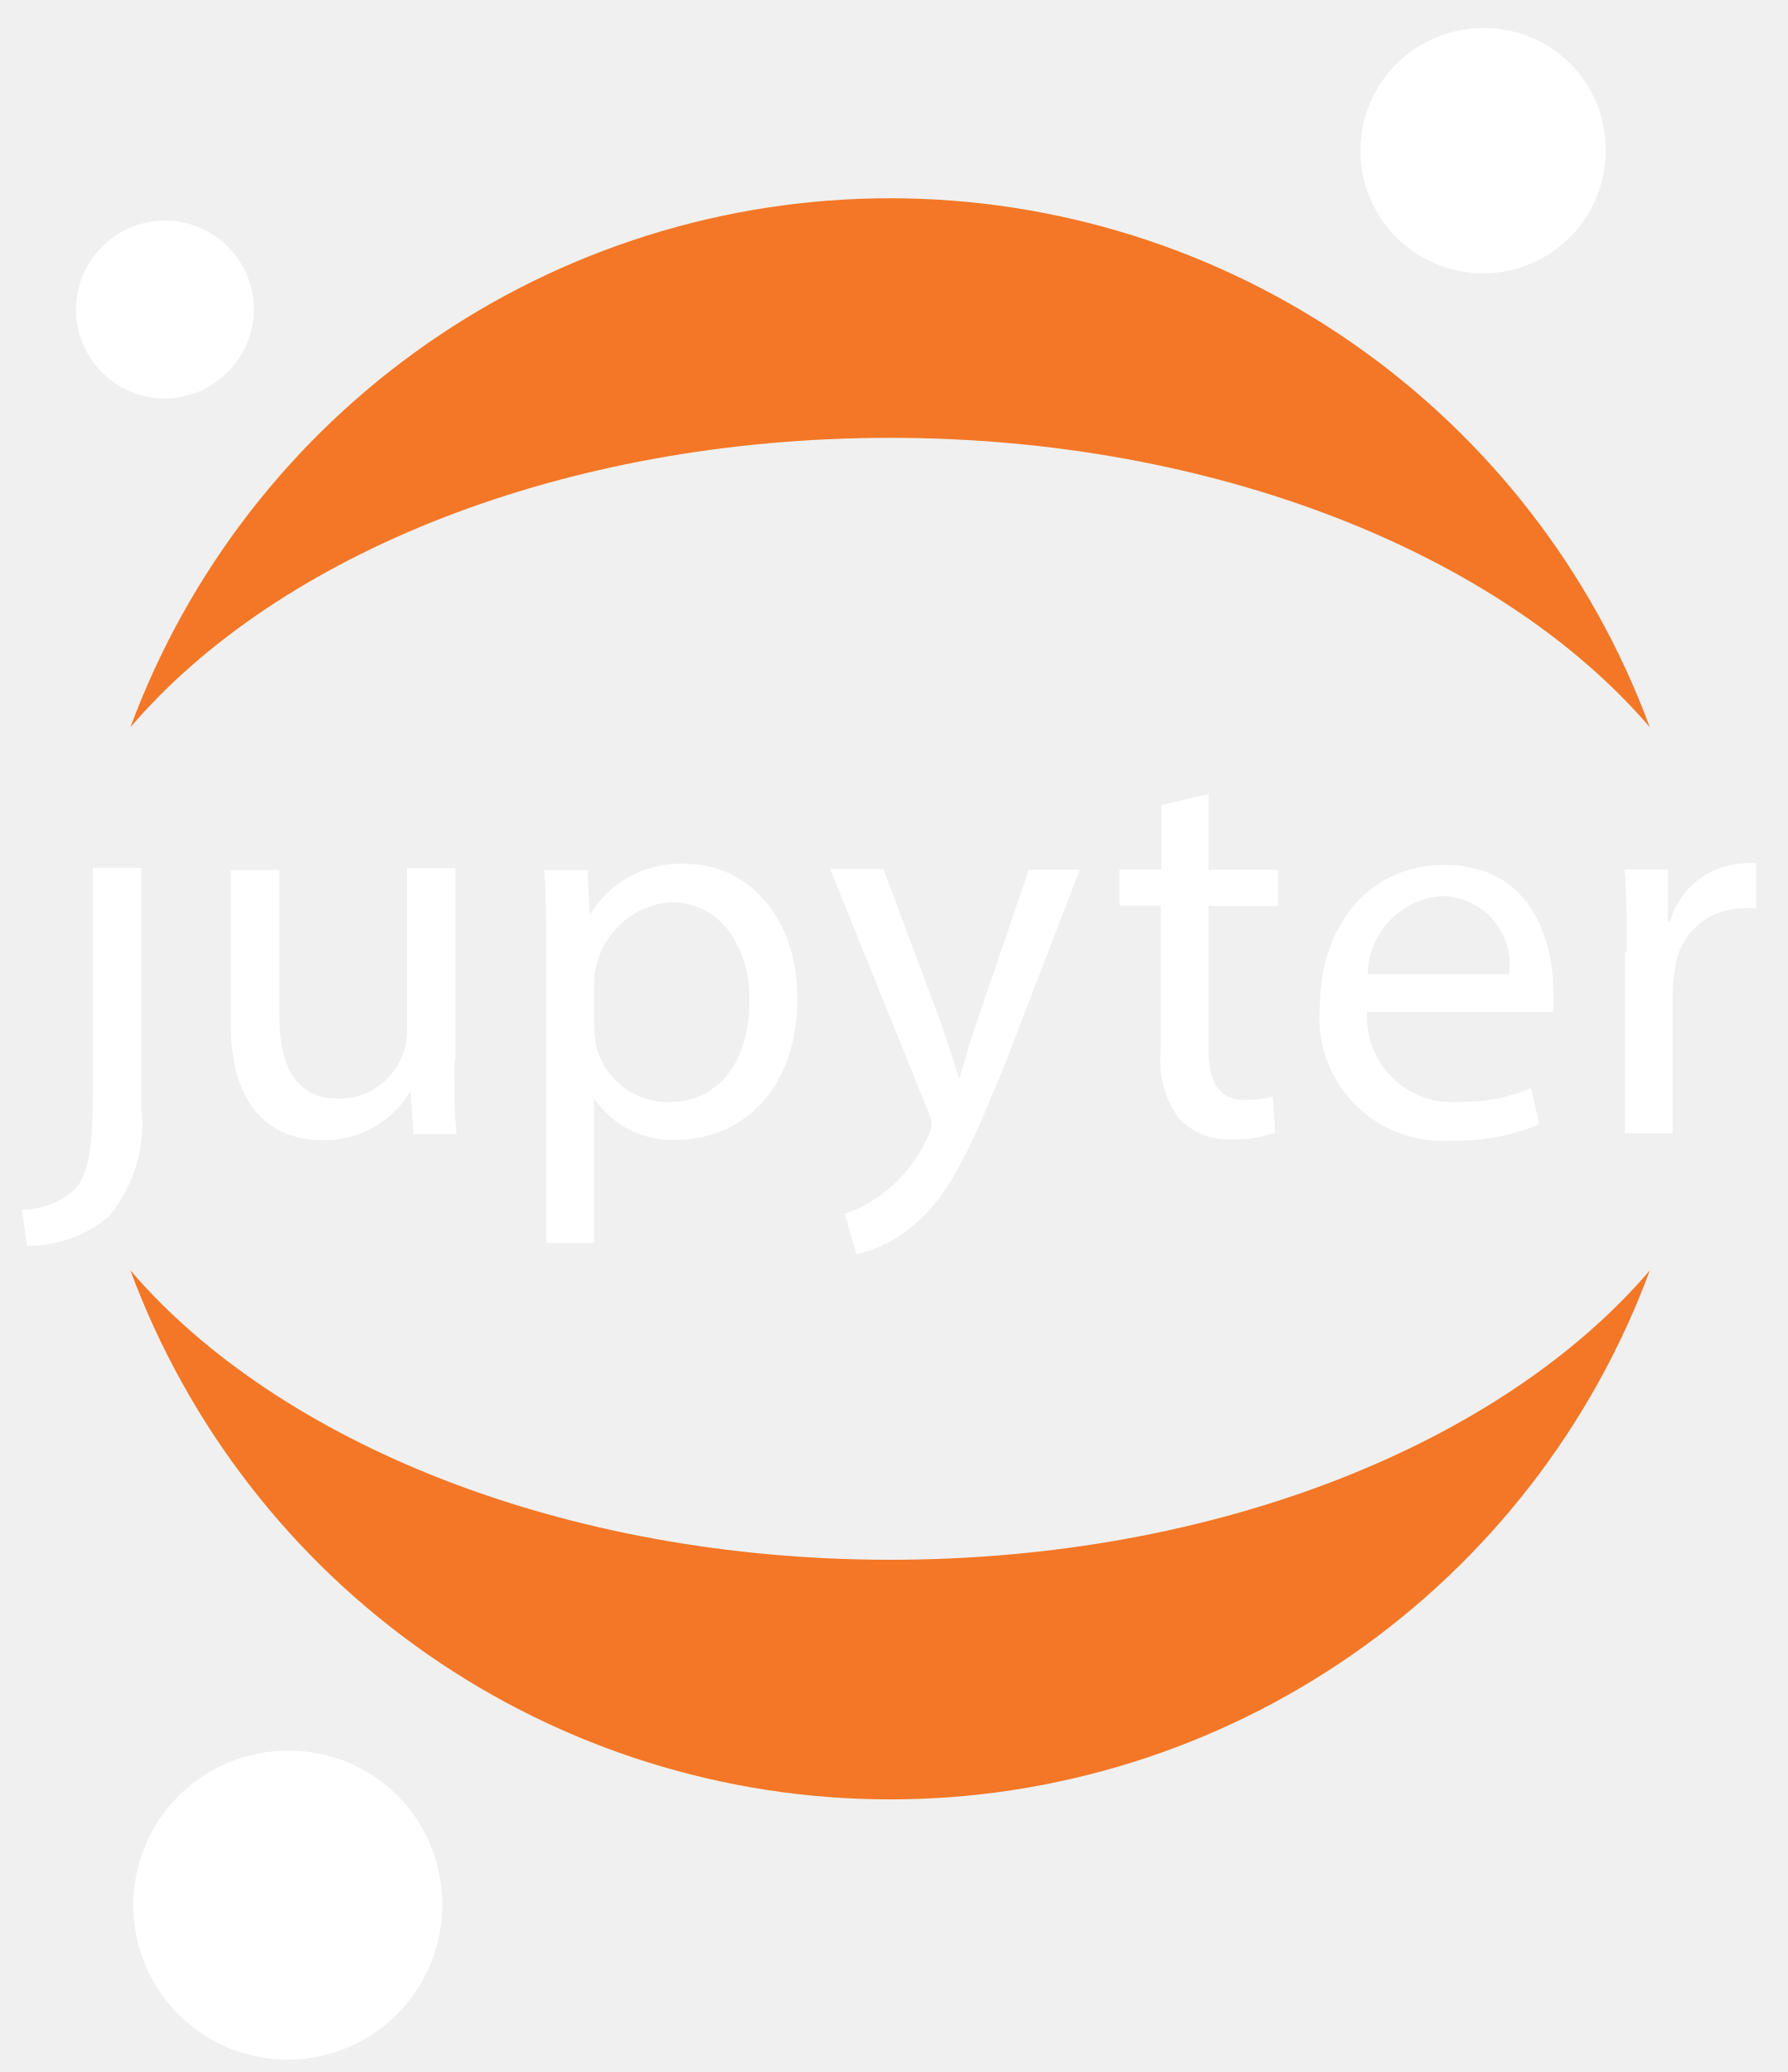
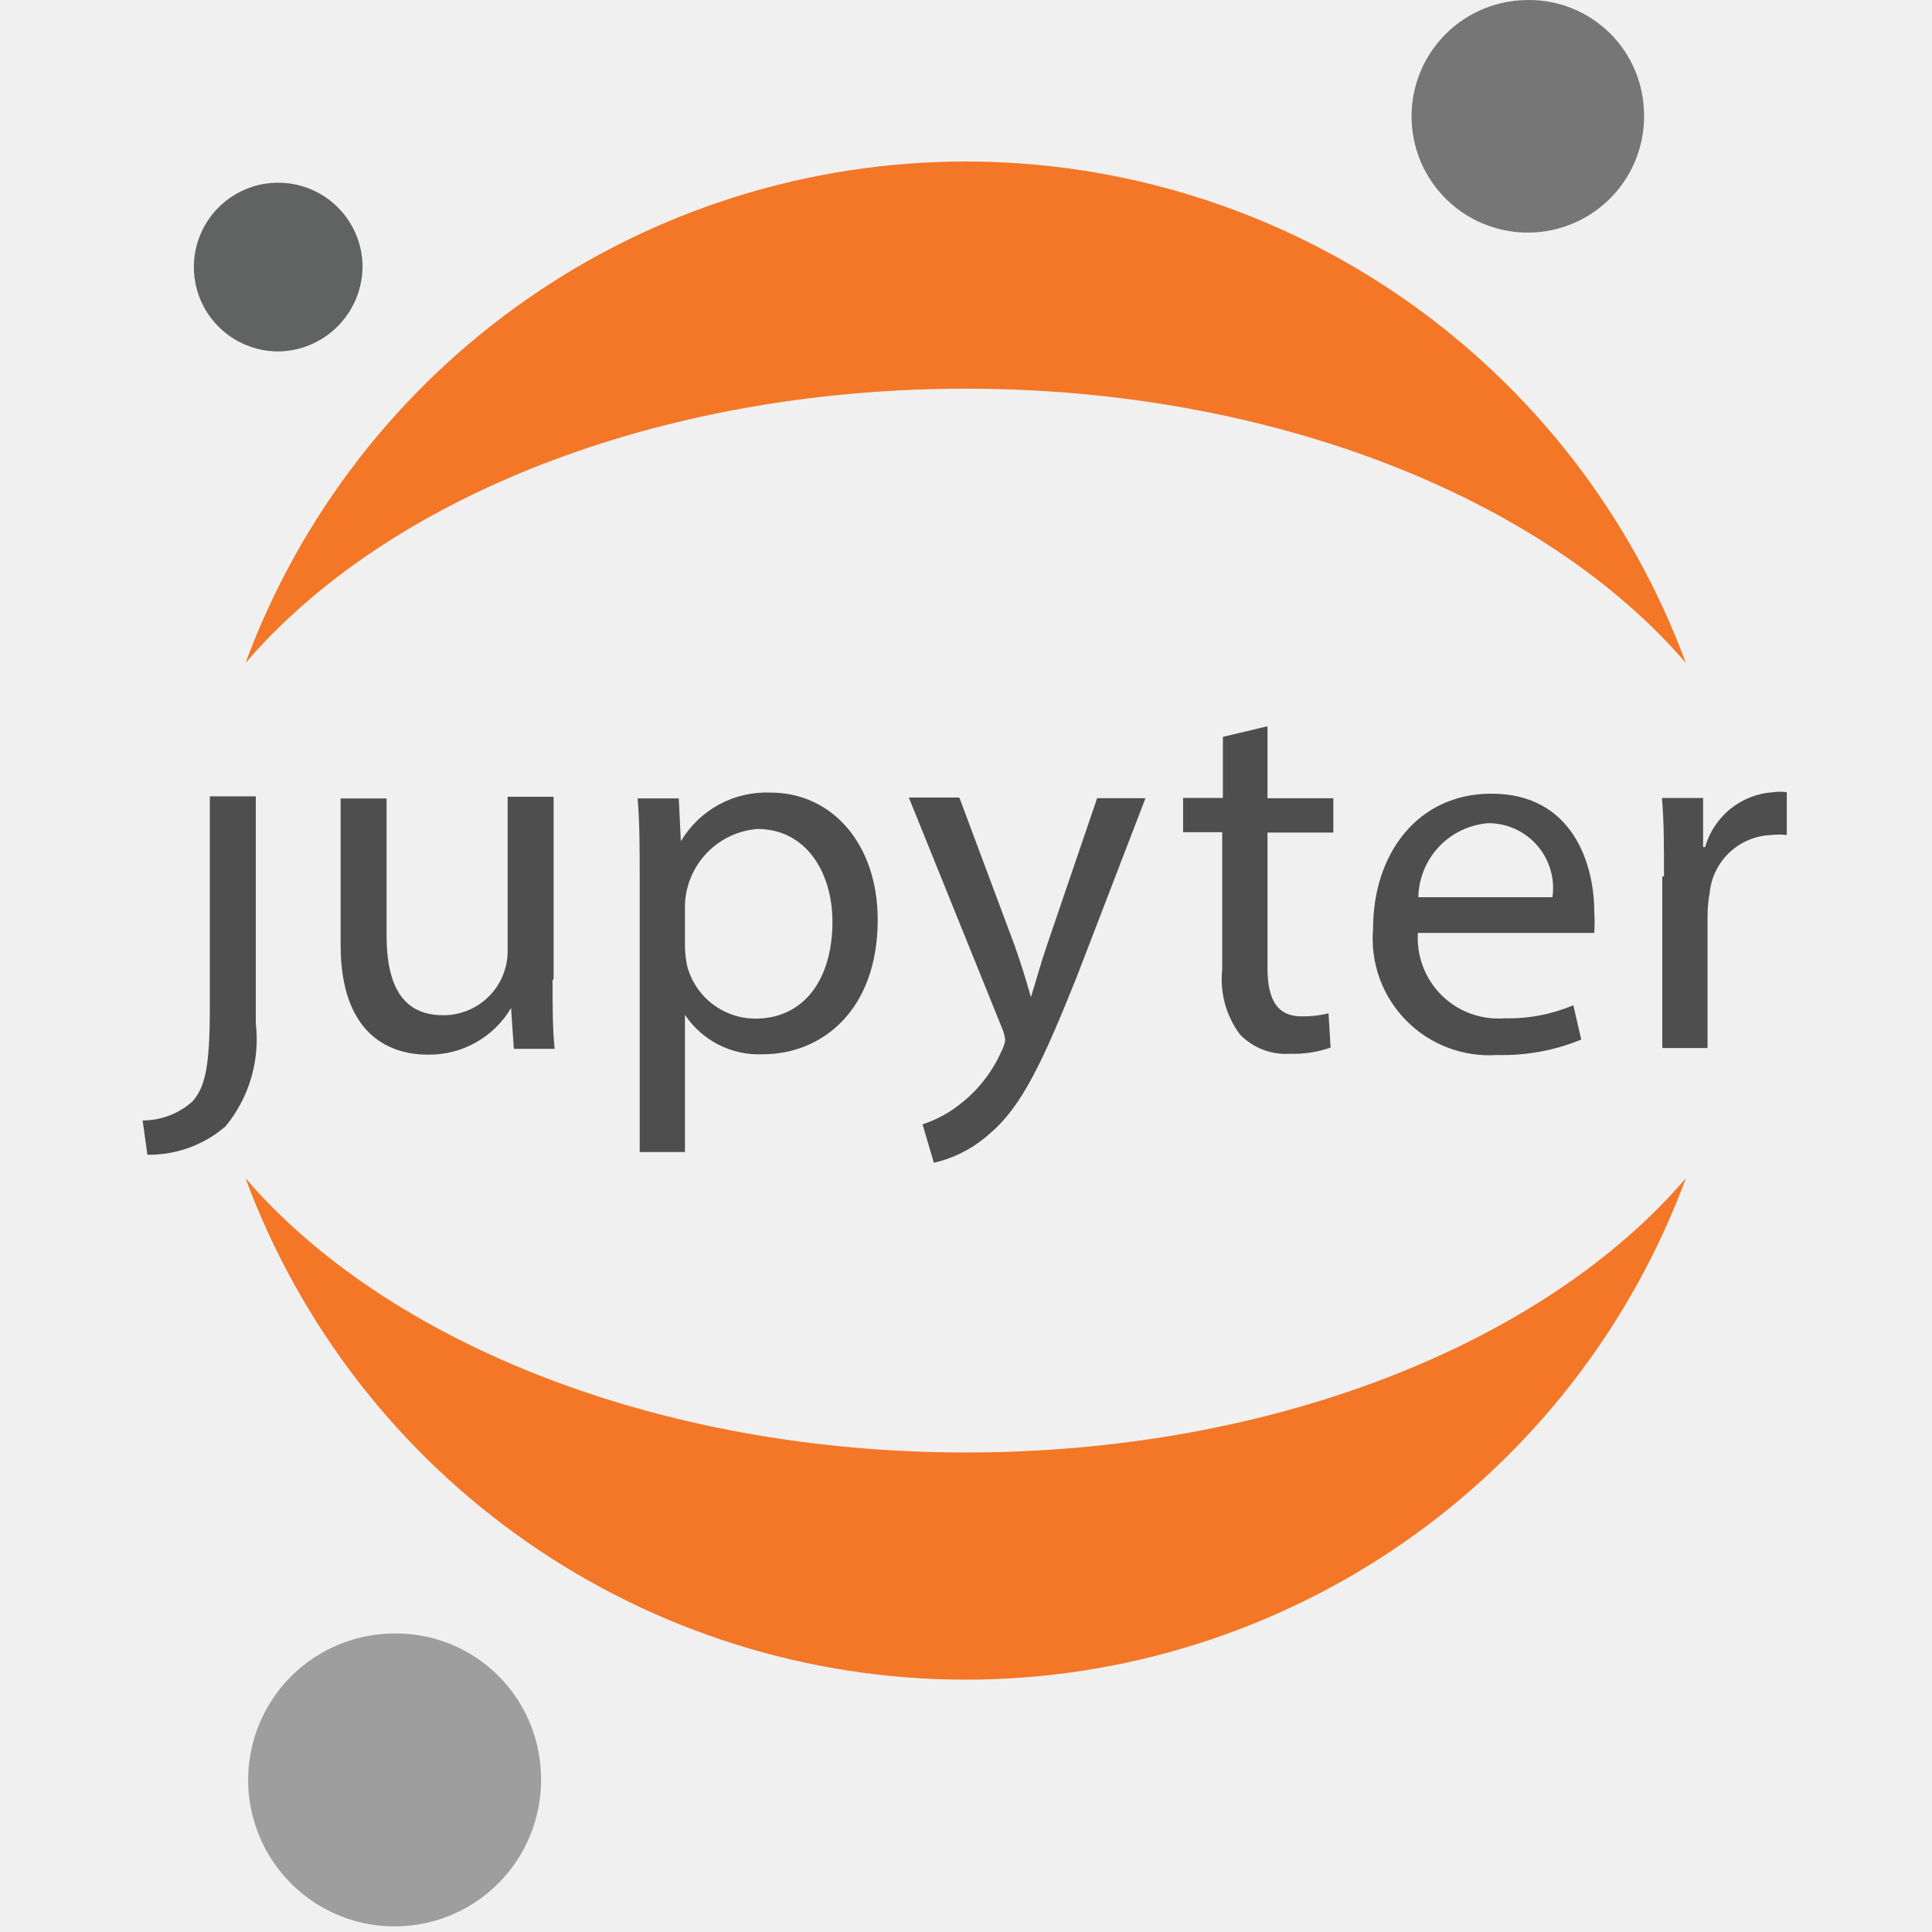
- <svg xmlns="http://www.w3.org/2000/svg" xmlns:xlink="http://www.w3.org/1999/xlink" width="44" height="51" viewBox="0 0 44 51" version="2.0">
-   <g id="Canvas" transform="translate(-1640 -2453)">
-     <g id="Group" style="mix-blend-mode:normal;">
-       <g id="Group" style="mix-blend-mode:normal;">
-         <g id="Group" style="mix-blend-mode:normal;">
-           <g id="g" style="mix-blend-mode:normal;">
-             <g id="path" style="mix-blend-mode:normal;">
-               <g id="path9 fill" style="mix-blend-mode:normal;">
-                 <use xlink:href="#path0_fill" transform="translate(1640.54 2474.36)" fill="#fff" style="mix-blend-mode:normal;" />
-               </g>
-             </g>
-             <g id="path" style="mix-blend-mode:normal;">
-               <g id="path10 fill" style="mix-blend-mode:normal;">
-                 <use xlink:href="#path1_fill" transform="translate(1645.68 2474.37)" fill="#fff" style="mix-blend-mode:normal;" />
-               </g>
-             </g>
-             <g id="path" style="mix-blend-mode:normal;">
-               <g id="path11 fill" style="mix-blend-mode:normal;">
-                 <use xlink:href="#path2_fill" transform="translate(1653.39 2474.26)" fill="#fff" style="mix-blend-mode:normal;" />
-               </g>
-             </g>
-             <g id="path" style="mix-blend-mode:normal;">
-               <g id="path12 fill" style="mix-blend-mode:normal;">
-                 <use xlink:href="#path3_fill" transform="translate(1660.43 2474.39)" fill="#fff" style="mix-blend-mode:normal;" />
-               </g>
-             </g>
-             <g id="path" style="mix-blend-mode:normal;">
-               <g id="path13 fill" style="mix-blend-mode:normal;">
-                 <use xlink:href="#path4_fill" transform="translate(1667.55 2472.54)" fill="#fff" style="mix-blend-mode:normal;" />
-               </g>
-             </g>
-             <g id="path" style="mix-blend-mode:normal;">
-               <g id="path14 fill" style="mix-blend-mode:normal;">
-                 <use xlink:href="#path5_fill" transform="translate(1672.47 2474.29)" fill="#fff" style="mix-blend-mode:normal;" />
-               </g>
-             </g>
-             <g id="path" style="mix-blend-mode:normal;">
-               <g id="path15 fill" style="mix-blend-mode:normal;">
-                 <use xlink:href="#path6_fill" transform="translate(1679.98 2474.24)" fill="#fff" style="mix-blend-mode:normal;" />
-               </g>
-             </g>
-           </g>
-         </g>
-         <g id="g" style="mix-blend-mode:normal;">
-           <g id="path" style="mix-blend-mode:normal;">
-             <g id="path16 fill" style="mix-blend-mode:normal;">
-               <use xlink:href="#path7_fill" transform="translate(1673.48 2453.69)" fill="#fff" style="mix-blend-mode:normal;" />
-             </g>
-           </g>
-           <g id="path" style="mix-blend-mode:normal;">
-             <g id="path17 fill" style="mix-blend-mode:normal;">
-               <use xlink:href="#path8_fill" transform="translate(1643.21 2484.27)" fill="#F37726" style="mix-blend-mode:normal;" />
-             </g>
-           </g>
-           <g id="path" style="mix-blend-mode:normal;">
-             <g id="path18 fill" style="mix-blend-mode:normal;">
-               <use xlink:href="#path9_fill" transform="translate(1643.21 2457.88)" fill="#F37726" style="mix-blend-mode:normal;" />
-             </g>
-           </g>
-           <g id="path" style="mix-blend-mode:normal;">
-             <g id="path19 fill" style="mix-blend-mode:normal;">
-               <use xlink:href="#path10_fill" transform="translate(1643.28 2496.09)" fill="#fff" style="mix-blend-mode:normal;" />
-             </g>
-           </g>
-           <g id="path" style="mix-blend-mode:normal;">
-             <g id="path20 fill" style="mix-blend-mode:normal;">
-               <use xlink:href="#path11_fill" transform="translate(1641.87 2458.43)" fill="#fff" style="mix-blend-mode:normal;" />
-             </g>
-           </g>
-         </g>
-       </g>
-     </g>
+ <svg xmlns="http://www.w3.org/2000/svg" width="800px" height="800px" viewBox="-22 0 300 300" version="1.1" preserveAspectRatio="xMidYMid">
+   <g>
+     <path d="M10.584,156.41 L10.584,156.197 L10.584,123.658 L17.72,123.658 L17.72,158.913 C18.052,161.754 17.808,164.633 17.002,167.378 C16.197,170.123 14.847,172.677 13.034,174.889 C9.662,177.797 5.343,179.37 0.891,179.309 L0.146,173.984 C3.017,173.986 5.787,172.923 7.921,171.002 C9.838,168.765 10.584,165.729 10.584,156.41 Z M63.804,152.209 C63.804,156.203 63.804,159.771 64.123,162.86 L57.786,162.86 L57.36,156.523 C56.034,158.765 54.139,160.616 51.866,161.888 C49.593,163.161 47.023,163.808 44.419,163.765 C38.241,163.765 30.892,160.41 30.892,146.724 L30.892,123.984 L38.028,123.984 L38.028,145.286 C38.028,152.688 40.318,157.641 46.762,157.641 C48.088,157.655 49.403,157.405 50.631,156.904 C51.858,156.403 52.974,155.662 53.911,154.725 C54.849,153.787 55.589,152.672 56.09,151.444 C56.591,150.217 56.842,148.902 56.827,147.576 L56.827,123.717 L63.963,123.717 L63.963,151.996 L63.804,152.209 Z M77.331,136.654 C77.331,131.701 77.331,127.654 77.011,123.979 L83.402,123.979 L83.721,130.636 C85.145,128.231 87.195,126.257 89.652,124.925 C92.109,123.594 94.882,122.954 97.674,123.074 C107.154,123.074 114.29,131.009 114.29,142.831 C114.29,156.784 105.716,163.708 96.449,163.708 C94.078,163.813 91.719,163.305 89.601,162.232 C87.483,161.159 85.678,159.558 84.36,157.583 L84.36,178.885 L77.331,178.885 L77.331,136.814 L77.331,136.654 Z M84.36,147.039 C84.38,148.005 84.487,148.967 84.68,149.914 C85.284,152.279 86.66,154.375 88.589,155.87 C90.518,157.365 92.89,158.174 95.331,158.169 C102.84,158.169 107.26,152.045 107.26,143.151 C107.26,135.376 103.106,128.719 95.597,128.719 C92.626,128.962 89.845,130.281 87.776,132.428 C85.708,134.575 84.493,137.403 84.36,140.382 L84.36,147.039 Z M127.005,123.944 L135.579,146.897 C136.484,149.453 137.443,152.542 138.082,154.832 C138.827,152.488 139.626,149.506 140.585,146.737 L148.36,123.944 L155.869,123.944 L145.218,151.636 C139.892,164.95 136.644,171.82 131.744,175.974 C129.276,178.228 126.268,179.806 123.01,180.554 L121.253,174.589 C123.531,173.841 125.645,172.666 127.484,171.128 C130.082,169.011 132.144,166.31 133.502,163.246 C133.792,162.715 133.99,162.139 134.087,161.542 C134.027,160.899 133.865,160.27 133.608,159.678 L119.123,123.837 L126.898,123.837 L127.005,123.944 Z M174.814,112.771 L174.814,123.954 L185.039,123.954 L185.039,129.28 L174.814,129.28 L174.814,150.263 C174.814,155.056 176.198,157.825 180.139,157.825 C181.539,157.848 182.935,157.687 184.293,157.346 L184.613,162.671 C182.577,163.376 180.428,163.701 178.275,163.63 C176.849,163.719 175.421,163.499 174.088,162.984 C172.755,162.469 171.549,161.672 170.553,160.647 C168.384,157.746 167.394,154.13 167.784,150.529 L167.784,129.227 L161.713,129.227 L161.713,123.901 L167.89,123.901 L167.89,114.422 L174.814,112.771 Z M198.184,144.648 C198.04,146.454 198.289,148.27 198.915,149.97 C199.541,151.67 200.529,153.214 201.81,154.495 C203.091,155.777 204.635,156.764 206.336,157.39 C208.036,158.016 209.852,158.266 211.658,158.121 C215.311,158.203 218.94,157.513 222.309,156.097 L223.534,161.423 C219.4,163.126 214.955,163.942 210.486,163.819 C207.881,163.998 205.268,163.611 202.827,162.684 C200.385,161.758 198.173,160.314 196.341,158.453 C194.51,156.591 193.103,154.355 192.217,151.899 C191.331,149.442 190.987,146.823 191.208,144.221 C191.208,132.505 198.184,123.239 209.581,123.239 C222.362,123.239 225.558,134.422 225.558,141.559 C225.626,142.658 225.626,143.761 225.558,144.861 L198.025,144.861 L198.184,144.648 Z M219.061,139.322 C219.266,137.898 219.164,136.447 218.761,135.066 C218.358,133.685 217.664,132.406 216.726,131.316 C215.787,130.226 214.626,129.35 213.32,128.747 C212.014,128.143 210.594,127.827 209.155,127.819 C206.229,128.031 203.488,129.328 201.468,131.456 C199.448,133.583 198.296,136.389 198.238,139.322 L219.061,139.322 Z M236.385,136.053 C236.385,131.474 236.385,127.533 236.066,123.911 L242.456,123.911 L242.456,131.527 L242.776,131.527 C243.447,129.176 244.833,127.093 246.741,125.566 C248.65,124.039 250.987,123.144 253.427,123.006 C254.099,122.918 254.779,122.918 255.451,123.006 L255.451,129.663 C254.637,129.569 253.815,129.569 253.001,129.663 C250.584,129.756 248.283,130.727 246.529,132.393 C244.774,134.059 243.686,136.307 243.468,138.716 C243.269,139.806 243.162,140.91 243.149,142.018 L243.149,162.734 L236.119,162.734 L236.119,136.107 L236.385,136.053 Z" fill="#4E4E4E">
+ 
+ </path>
+     <path d="M233.258,16.962 C233.477,20.54 232.625,24.102 230.813,27.194 C229,30.286 226.308,32.769 223.079,34.326 C219.85,35.882 216.231,36.443 212.683,35.936 C209.135,35.428 205.818,33.876 203.155,31.477 C200.491,29.078 198.603,25.94 197.729,22.464 C196.855,18.988 197.036,15.33 198.249,11.957 C199.461,8.584 201.65,5.648 204.537,3.523 C207.424,1.399 210.878,0.182 214.459,0.027 C216.807,-0.102 219.157,0.234 221.374,1.016 C223.592,1.799 225.633,3.012 227.38,4.585 C229.127,6.159 230.546,8.063 231.555,10.187 C232.563,12.311 233.142,14.614 233.258,16.962 Z" fill="#767677">
+ 
+ </path>
+     <path d="M127.953,225.541 C80.024,225.541 37.898,208.34 16.117,182.937 C24.568,205.789 39.818,225.505 59.812,239.429 C79.807,253.353 103.588,260.817 127.953,260.817 C152.318,260.817 176.099,253.353 196.094,239.429 C216.089,225.505 231.338,205.789 239.789,182.937 C218.061,208.34 176.096,225.541 127.953,225.541 Z" fill="#F37726">
+ 
+ </path>
+     <path d="M127.953,60.354 C175.883,60.354 218.008,77.556 239.789,102.958 C231.338,80.106 216.089,60.391 196.094,46.467 C176.099,32.543 152.318,25.078 127.953,25.078 C103.588,25.078 79.807,32.543 59.812,46.467 C39.818,60.391 24.568,80.106 16.117,102.958 C37.898,77.503 79.811,60.354 127.953,60.354 Z" fill="#F37726">
+ 
+ </path>
+     <path d="M61.972,274.975 C62.253,279.482 61.186,283.97 58.907,287.868 C56.628,291.766 53.241,294.897 49.176,296.863 C45.111,298.828 40.553,299.54 36.083,298.906 C31.613,298.272 27.432,296.321 24.074,293.303 C20.716,290.285 18.333,286.335 17.227,281.957 C16.122,277.579 16.345,272.971 17.868,268.721 C19.391,264.47 22.145,260.769 25.779,258.089 C29.413,255.41 33.762,253.872 38.273,253.673 C41.228,253.515 44.185,253.941 46.976,254.926 C49.766,255.911 52.335,257.436 54.536,259.414 C56.736,261.393 58.526,263.785 59.802,266.455 C61.078,269.125 61.815,272.02 61.972,274.975 Z" fill="#9E9E9E">
+ 
+ </path>
+     <path d="M21.564,54.565 C18.981,54.636 16.435,53.942 14.246,52.571 C12.057,51.199 10.322,49.21 9.26,46.855 C8.198,44.5 7.856,41.883 8.277,39.334 C8.698,36.785 9.863,34.417 11.626,32.529 C13.389,30.64 15.671,29.315 18.186,28.72 C20.7,28.126 23.334,28.287 25.756,29.185 C28.179,30.083 30.282,31.678 31.8,33.768 C33.319,35.858 34.186,38.35 34.292,40.932 C34.393,44.422 33.113,47.812 30.73,50.364 C28.347,52.917 25.053,54.426 21.564,54.565 Z" fill="#616262">
+ 
+ </path>
  </g>
-   <defs>
-     <path id="path0_fill" d="M 1.745 5.475C 1.745 7.033 1.62 7.541 1.3 7.915C 0.943 8.236 0.48 8.414 0 8.413L 0.125 9.304C 0.869 9.314 1.591 9.051 2.155 8.565C 2.458 8.195 2.683 7.768 2.818 7.309C 2.953 6.85 2.993 6.369 2.938 5.894L 2.938 0L 1.745 0L 1.745 5.44L 1.745 5.475Z" />
-     <path id="path1_fill" d="M 5.502 4.763C 5.502 5.431 5.502 6.027 5.555 6.544L 4.496 6.544L 4.425 5.484C 4.203 5.859 3.886 6.169 3.506 6.381C 3.126 6.594 2.697 6.702 2.261 6.695C 1.229 6.695 0 6.134 0 3.846L 0 0.045L 1.193 0.045L 1.193 3.606C 1.193 4.843 1.576 5.671 2.653 5.671C 2.875 5.674 3.095 5.632 3.3 5.548C 3.505 5.464 3.691 5.34 3.848 5.184C 4.005 5.027 4.129 4.84 4.213 4.635C 4.296 4.43 4.338 4.21 4.336 3.989L 4.336 0L 5.529 0L 5.529 4.727L 5.502 4.763Z" />
-     <path id="path2_fill" d="M 0.053 2.273C 0.053 1.445 0.053 0.768 0 0.154L 1.068 0.154L 1.122 1.267C 1.36 0.865 1.702 0.535 2.113 0.312C 2.524 0.089 2.988 -0.018 3.454 0.002C 5.039 0.002 6.232 1.329 6.232 3.305C 6.232 5.638 4.799 6.795 3.25 6.795C 2.853 6.813 2.459 6.728 2.105 6.549C 1.751 6.369 1.449 6.102 1.229 5.772L 1.229 5.772L 1.229 9.333L 0.053 9.333L 0.053 2.299L 0.053 2.273ZM 1.229 4.009C 1.232 4.17 1.25 4.331 1.282 4.489C 1.383 4.885 1.613 5.235 1.935 5.485C 2.258 5.735 2.655 5.87 3.063 5.869C 4.318 5.869 5.057 4.846 5.057 3.359C 5.057 2.059 4.362 0.946 3.107 0.946C 2.61 0.987 2.145 1.207 1.8 1.566C 1.454 1.925 1.251 2.398 1.229 2.896L 1.229 4.009Z" />
-     <path id="path3_fill" d="M 1.318 0.018L 2.751 3.855C 2.902 4.282 3.063 4.799 3.169 5.182C 3.294 4.79 3.428 4.291 3.588 3.828L 4.888 0.018L 6.143 0.018L 4.362 4.647C 3.472 6.873 2.929 8.022 2.11 8.716C 1.697 9.093 1.194 9.357 0.65 9.482L 0.356 8.485C 0.737 8.359 1.09 8.163 1.398 7.906C 1.832 7.552 2.177 7.1 2.404 6.588C 2.452 6.499 2.486 6.403 2.502 6.303C 2.492 6.196 2.465 6.091 2.422 5.992L 0 0L 1.3 0L 1.318 0.018Z" />
-     <path id="path4_fill" d="M 2.19 0L 2.19 1.87L 3.9 1.87L 3.9 2.76L 2.19 2.76L 2.19 6.268C 2.19 7.069 2.422 7.532 3.08 7.532C 3.314 7.536 3.548 7.509 3.775 7.452L 3.828 8.342C 3.488 8.46 3.129 8.514 2.769 8.502C 2.53 8.517 2.292 8.48 2.069 8.394C 1.846 8.308 1.644 8.175 1.478 8.004C 1.115 7.519 0.95 6.914 1.015 6.312L 1.015 2.751L 0 2.751L 0 1.861L 1.033 1.861L 1.033 0.276L 2.19 0Z" />
-     <path id="path5_fill" d="M 1.177 3.579C 1.153 3.881 1.195 4.185 1.299 4.469C 1.404 4.753 1.569 5.011 1.783 5.225C 1.997 5.44 2.256 5.605 2.54 5.709C 2.824 5.814 3.128 5.856 3.43 5.831C 4.04 5.845 4.647 5.73 5.21 5.493L 5.415 6.383C 4.724 6.668 3.981 6.805 3.234 6.784C 2.798 6.814 2.361 6.749 1.953 6.594C 1.545 6.439 1.175 6.198 0.869 5.887C 0.563 5.576 0.328 5.202 0.18 4.791C 0.031 4.381 -0.026 3.943 0.011 3.508C 0.011 1.549 1.177 0 3.082 0C 5.219 0 5.753 1.87 5.753 3.063C 5.765 3.246 5.765 3.431 5.753 3.615L 1.15 3.615L 1.177 3.579ZM 4.667 2.689C 4.701 2.451 4.684 2.208 4.617 1.977C 4.55 1.746 4.434 1.533 4.277 1.35C 4.12 1.168 3.926 1.022 3.707 0.921C 3.489 0.82 3.252 0.767 3.011 0.766C 2.522 0.801 2.064 1.018 1.726 1.374C 1.388 1.729 1.196 2.198 1.186 2.689L 4.667 2.689Z" />
-     <path id="path6_fill" d="M 0.053 2.192C 0.053 1.427 0.053 0.768 0 0.162L 1.068 0.162L 1.068 1.436L 1.122 1.436C 1.234 1.043 1.466 0.694 1.785 0.439C 2.104 0.184 2.494 0.034 2.902 0.011C 3.015 -0.004 3.128 -0.004 3.241 0.011L 3.241 1.124C 3.105 1.108 2.967 1.108 2.831 1.124C 2.427 1.14 2.042 1.302 1.749 1.58C 1.456 1.859 1.274 2.235 1.238 2.637C 1.204 2.82 1.186 3.004 1.184 3.189L 1.184 6.653L 0.009 6.653L 0.009 2.201L 0.053 2.192Z" />
-     <path id="path7_fill" d="M 6.031 2.836C 6.067 3.434 5.925 4.029 5.622 4.546C 5.319 5.063 4.869 5.478 4.329 5.738C 3.789 5.999 3.184 6.092 2.591 6.008C 1.998 5.923 1.443 5.663 0.998 5.262C 0.553 4.861 0.237 4.337 0.091 3.755C -0.055 3.174 -0.025 2.563 0.178 1.999C 0.381 1.435 0.747 0.944 1.229 0.589C 1.712 0.234 2.289 0.03 2.888 0.005C 3.28 -0.017 3.673 0.039 4.044 0.17C 4.415 0.301 4.756 0.503 5.048 0.767C 5.34 1.03 5.577 1.348 5.746 1.703C 5.914 2.058 6.011 2.443 6.031 2.836L 6.031 2.836Z" />
-     <path id="path8_fill" d="M 18.696 7.122C 10.684 7.122 3.641 4.247 0 0C 1.413 3.82 3.962 7.116 7.305 9.444C 10.647 11.772 14.623 13.02 18.696 13.02C 22.77 13.02 26.745 11.772 30.088 9.444C 33.43 7.116 35.98 3.82 37.392 4.0486e-13C 33.76 4.247 26.744 7.122 18.696 7.122Z" />
-     <path id="path9_fill" d="M 18.696 5.897C 26.709 5.897 33.751 8.773 37.392 13.02C 35.98 9.199 33.43 5.903 30.088 3.576C 26.745 1.248 22.77 4.0486e-13 18.696 0C 14.623 4.0486e-13 10.647 1.248 7.305 3.576C 3.962 5.903 1.413 9.199 0 13.02C 3.641 8.764 10.648 5.897 18.696 5.897Z" />
-     <path id="path10_fill" d="M 7.596 3.567C 7.643 4.32 7.464 5.07 7.083 5.722C 6.703 6.373 6.136 6.897 5.457 7.226C 4.777 7.554 4.015 7.673 3.268 7.567C 2.52 7.461 1.822 7.135 1.26 6.631C 0.699 6.126 0.3 5.466 0.116 4.734C -0.069 4.002 -0.032 3.232 0.223 2.521C 0.477 1.81 0.938 1.192 1.545 0.744C 2.153 0.296 2.88 0.039 3.634 0.005C 4.128 -0.021 4.622 0.05 5.089 0.215C 5.555 0.379 5.985 0.634 6.353 0.965C 6.721 1.296 7.02 1.696 7.233 2.142C 7.446 2.589 7.57 3.073 7.596 3.567L 7.596 3.567Z" />
-     <path id="path11_fill" d="M 2.251 4.379C 1.819 4.391 1.393 4.275 1.027 4.046C 0.661 3.817 0.371 3.484 0.194 3.091C 0.016 2.697 -0.041 2.259 0.029 1.833C 0.1 1.407 0.294 1.011 0.589 0.696C 0.884 0.38 1.266 0.158 1.686 0.059C 2.106 -0.041 2.546 -0.014 2.951 0.137C 3.356 0.287 3.708 0.553 3.962 0.903C 4.216 1.252 4.361 1.669 4.378 2.1C 4.395 2.684 4.181 3.25 3.783 3.677C 3.385 4.104 2.834 4.356 2.251 4.379Z" />
-   </defs>
</svg>
